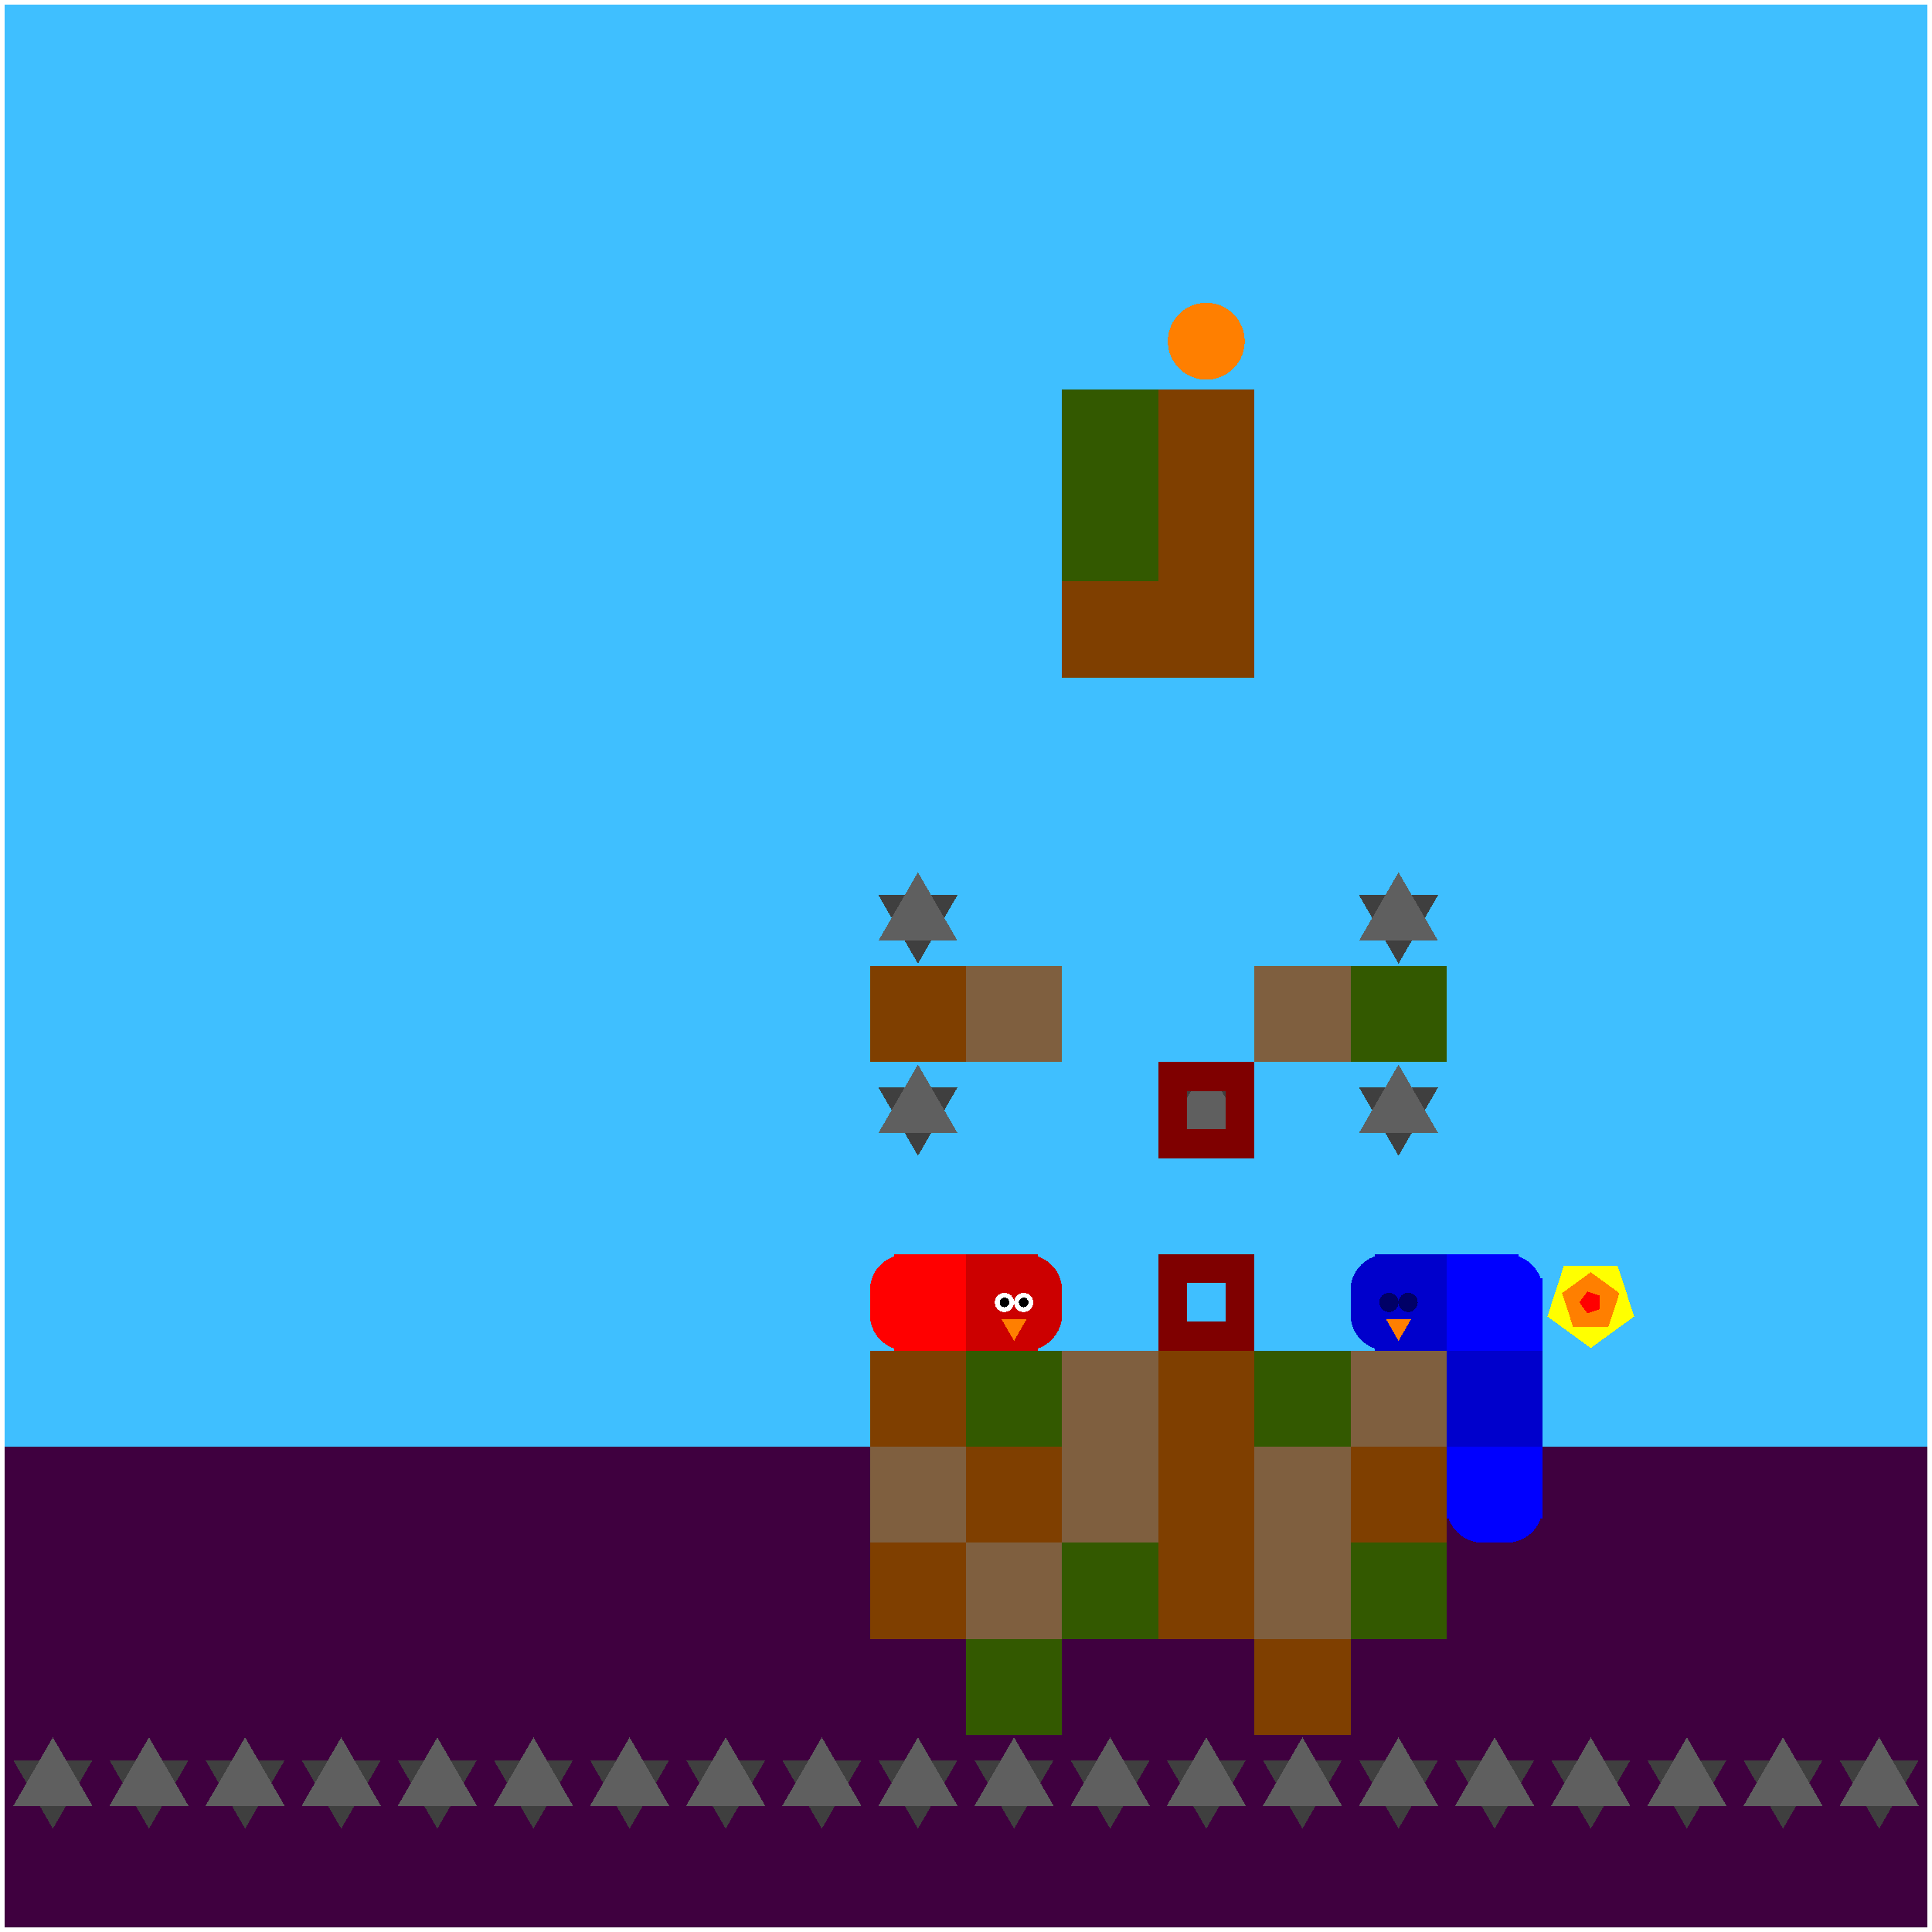
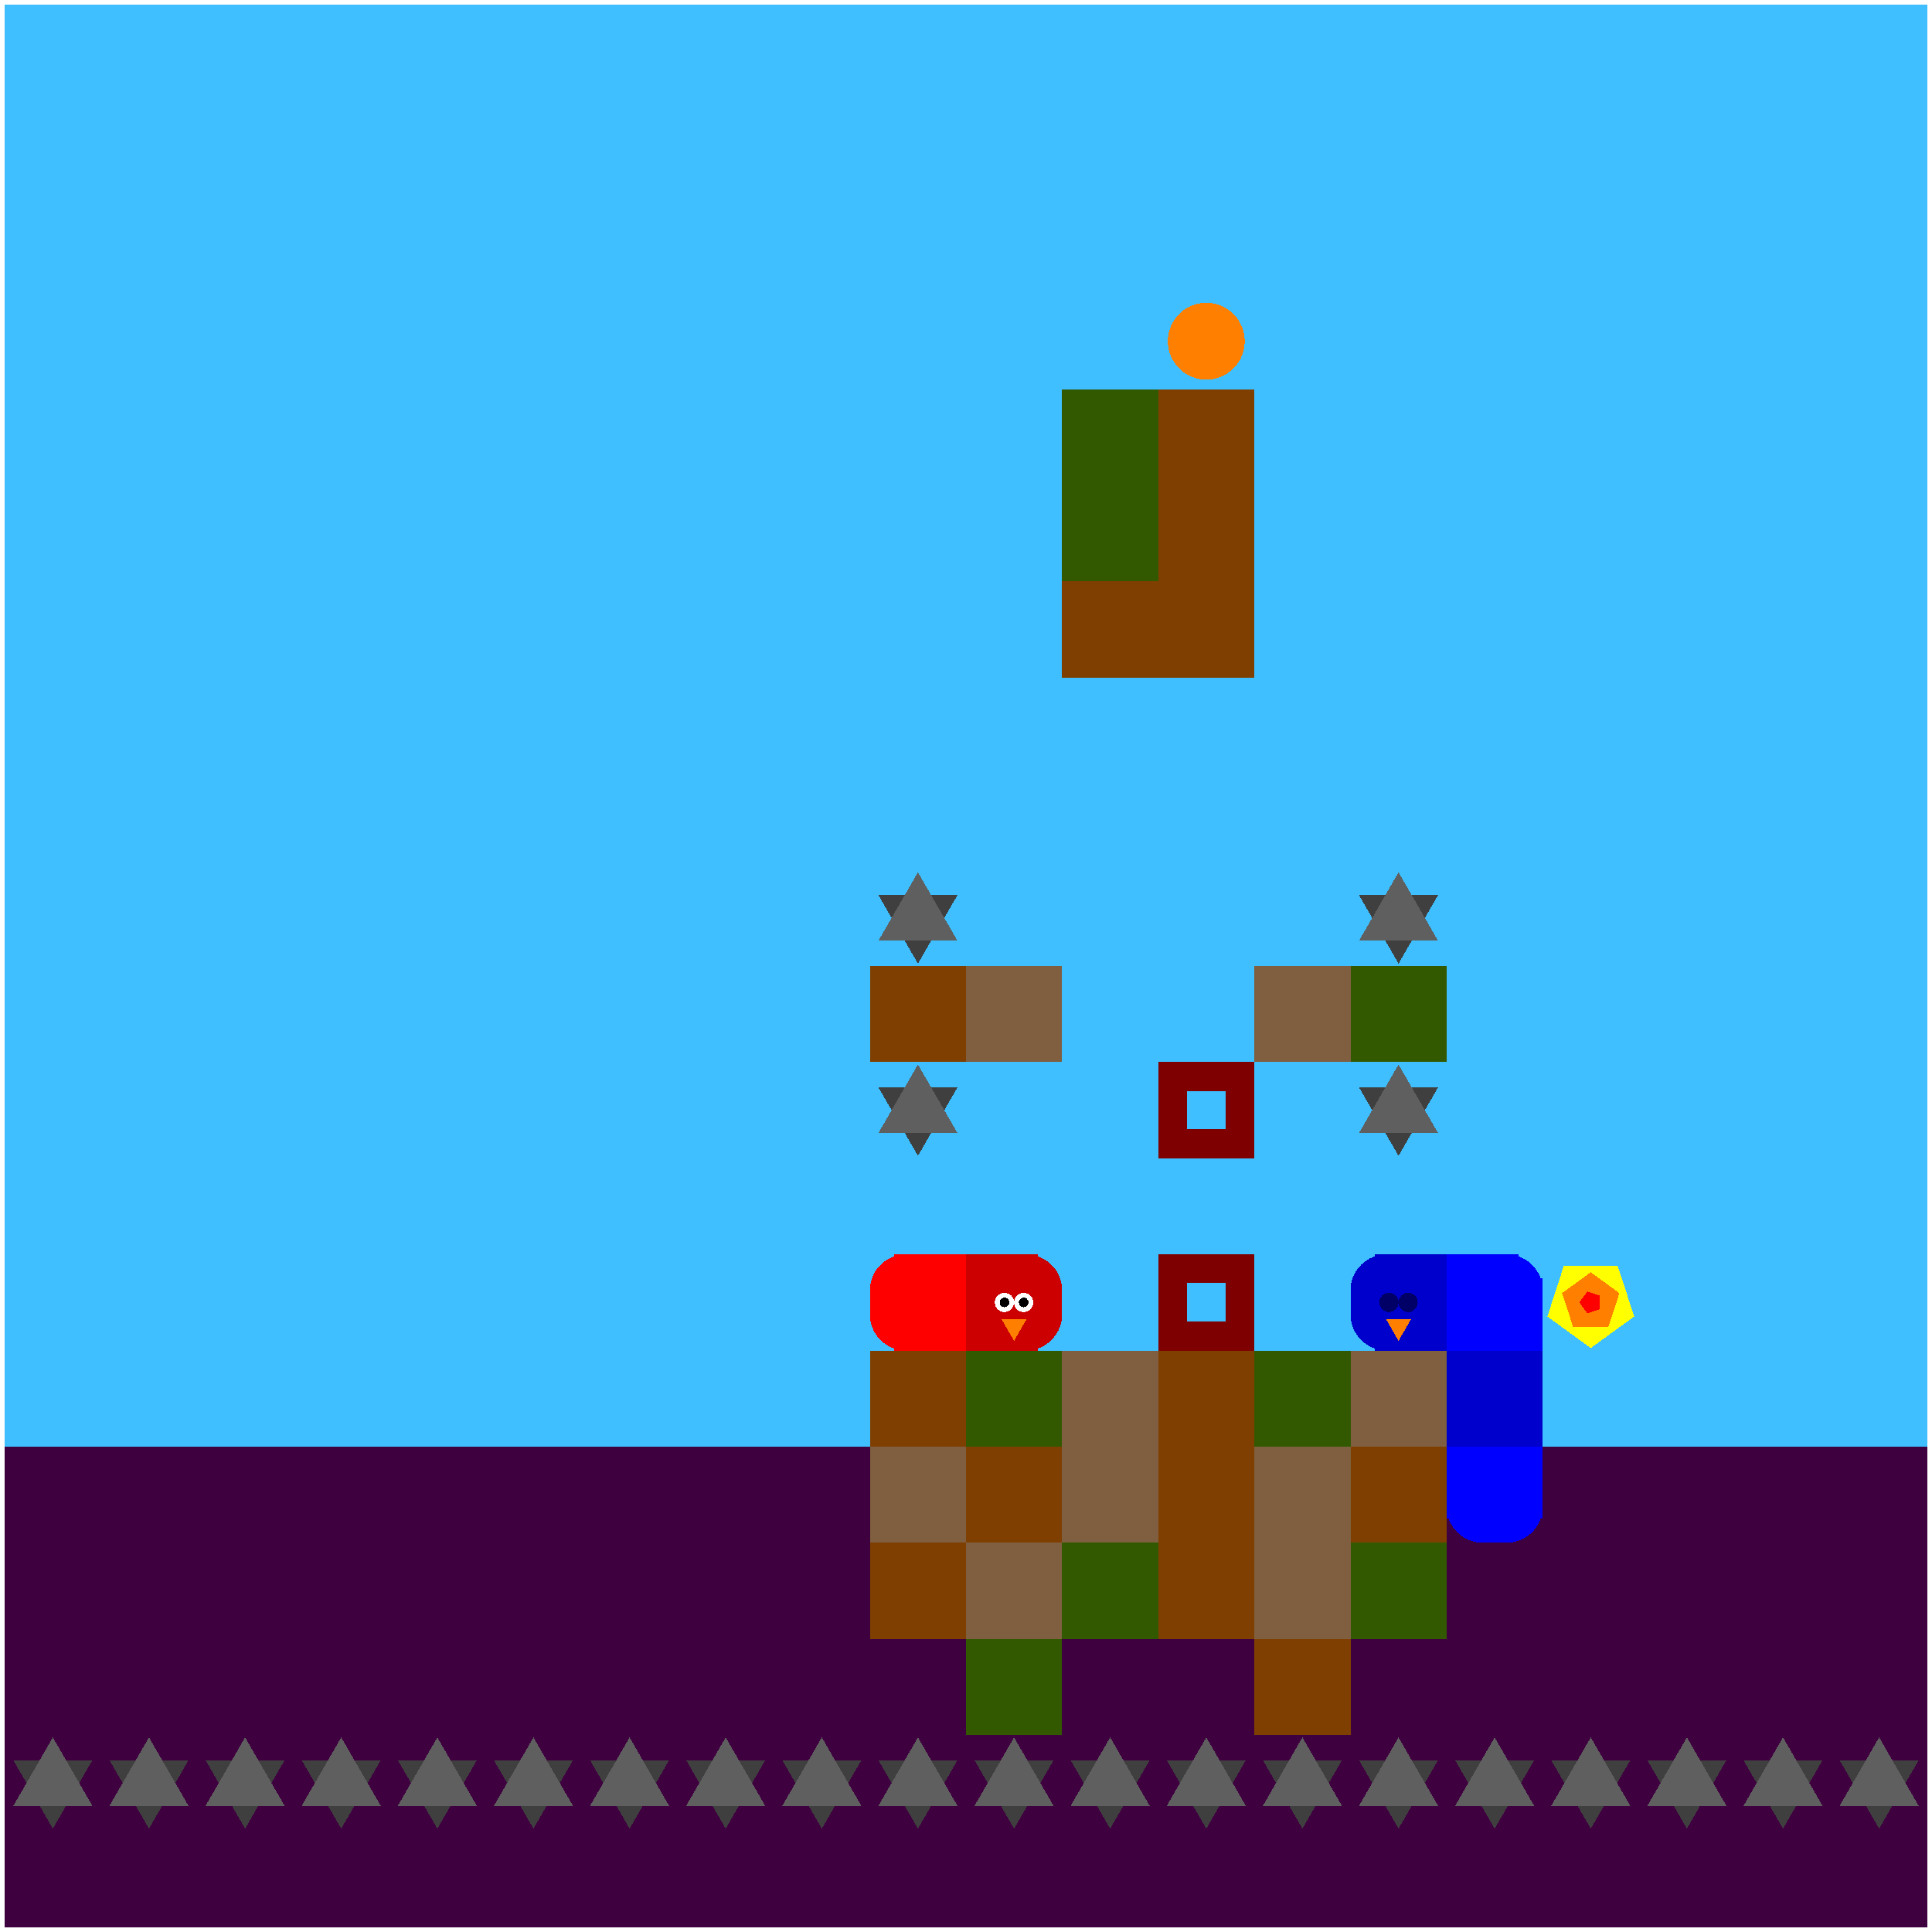
<svg xmlns="http://www.w3.org/2000/svg" version="1.1" width="403" height="403" viewBox="-1 -1 402 402" preserveAspectRatio="none" shape-rendering="crispEdges">
  <rect x="0" y="0" width="400" height="300" style="fill:rgb(63,191,255);" />
  <rect x="0" y="300" width="400" height="100" style="fill:rgb(63,0,63);" />
  <polygon points="10,379.5 18.227,365.25 1.773,365.25 10,379.5 " style="fill:rgb(63,63,63)" />
  <polygon points="18.227,374.75 10,360.5 1.773,374.75 18.227,374.75 " style="fill:rgb(95,95,95)" />
  <polygon points="30,379.5 38.227,365.25 21.773,365.25 30,379.5 " style="fill:rgb(63,63,63)" />
  <polygon points="38.227,374.75 30,360.5 21.773,374.75 38.227,374.75 " style="fill:rgb(95,95,95)" />
  <polygon points="50,379.5 58.227,365.25 41.773,365.25 50,379.5 " style="fill:rgb(63,63,63)" />
  <polygon points="58.227,374.75 50,360.5 41.773,374.75 58.227,374.75 " style="fill:rgb(95,95,95)" />
  <polygon points="70,379.5 78.227,365.25 61.773,365.25 70,379.5 " style="fill:rgb(63,63,63)" />
  <polygon points="78.227,374.75 70,360.5 61.773,374.75 78.227,374.75 " style="fill:rgb(95,95,95)" />
  <polygon points="90,379.5 98.227,365.25 81.773,365.25 90,379.5 " style="fill:rgb(63,63,63)" />
  <polygon points="98.227,374.75 90,360.5 81.773,374.75 98.227,374.75 " style="fill:rgb(95,95,95)" />
  <polygon points="110,379.5 118.227,365.25 101.773,365.25 110,379.5 " style="fill:rgb(63,63,63)" />
  <polygon points="118.227,374.75 110,360.5 101.773,374.75 118.227,374.75 " style="fill:rgb(95,95,95)" />
  <polygon points="130,379.5 138.227,365.25 121.773,365.25 130,379.5 " style="fill:rgb(63,63,63)" />
  <polygon points="138.227,374.75 130,360.5 121.773,374.75 138.227,374.75 " style="fill:rgb(95,95,95)" />
  <polygon points="150,379.5 158.227,365.25 141.773,365.25 150,379.5 " style="fill:rgb(63,63,63)" />
  <polygon points="158.227,374.75 150,360.5 141.773,374.75 158.227,374.75 " style="fill:rgb(95,95,95)" />
  <polygon points="170,379.5 178.227,365.25 161.773,365.25 170,379.5 " style="fill:rgb(63,63,63)" />
  <polygon points="178.227,374.75 170,360.5 161.773,374.75 178.227,374.75 " style="fill:rgb(95,95,95)" />
  <polygon points="190,199.5 198.227,185.25 181.773,185.25 190,199.5 " style="fill:rgb(63,63,63)" />
  <polygon points="198.227,194.75 190,180.5 181.773,194.75 198.227,194.75 " style="fill:rgb(95,95,95)" />
  <rect x="180" y="200" width="20" height="20" style="fill:rgb(127,63,0);" />
  <polygon points="190,239.5 198.227,225.25 181.773,225.25 190,239.5 " style="fill:rgb(63,63,63)" />
  <polygon points="198.227,234.75 190,220.5 181.773,234.75 198.227,234.75 " style="fill:rgb(95,95,95)" />
  <rect x="180" y="280" width="20" height="20" style="fill:rgb(127,63,0);" />
  <rect x="180" y="300" width="20" height="20" style="fill:rgb(127,95,63);" />
  <rect x="180" y="320" width="20" height="20" style="fill:rgb(127,63,0);" />
  <polygon points="190,379.5 198.227,365.25 181.773,365.25 190,379.5 " style="fill:rgb(63,63,63)" />
  <polygon points="198.227,374.75 190,360.5 181.773,374.75 198.227,374.75 " style="fill:rgb(95,95,95)" />
  <rect x="200" y="200" width="20" height="20" style="fill:rgb(127,95,63);" />
  <rect x="200" y="280" width="20" height="20" style="fill:rgb(51,89,0);" />
  <rect x="200" y="300" width="20" height="20" style="fill:rgb(127,63,0);" />
  <rect x="200" y="320" width="20" height="20" style="fill:rgb(127,95,63);" />
  <rect x="200" y="340" width="20" height="20" style="fill:rgb(51,89,0);" />
  <polygon points="210,379.5 218.227,365.25 201.773,365.25 210,379.5 " style="fill:rgb(63,63,63)" />
  <polygon points="218.227,374.75 210,360.5 201.773,374.75 218.227,374.75 " style="fill:rgb(95,95,95)" />
  <g style="fill:rgb(51,89,0);">
    <rect x="220" y="80" width="20" height="20" />
    <rect x="220" y="100" width="20" height="20" />
  </g>
  <rect x="220" y="120" width="20" height="20" style="fill:rgb(127,63,0);" />
  <g style="fill:rgb(127,95,63);">
    <rect x="220" y="280" width="20" height="20" />
    <rect x="220" y="300" width="20" height="20" />
  </g>
  <rect x="220" y="320" width="20" height="20" style="fill:rgb(51,89,0);" />
  <polygon points="230,379.5 238.227,365.25 221.773,365.25 230,379.5 " style="fill:rgb(63,63,63)" />
  <polygon points="238.227,374.75 230,360.5 221.773,374.75 238.227,374.75 " style="fill:rgb(95,95,95)" />
  <g style="fill:rgb(127,63,0);">
    <rect x="240" y="80" width="20" height="20" />
    <rect x="240" y="100" width="20" height="20" />
    <rect x="240" y="120" width="20" height="20" />
-   </g>
-   <polygon points="250,239.5 258.227,225.25 241.773,225.25 250,239.5 " style="fill:rgb(63,63,63)" />
-   <polygon points="258.227,234.75 250,220.5 241.773,234.75 258.227,234.75 " style="fill:rgb(95,95,95)" />
-   <g style="fill:rgb(127,63,0);">
    <rect x="240" y="280" width="20" height="20" />
    <rect x="240" y="300" width="20" height="20" />
    <rect x="240" y="320" width="20" height="20" />
  </g>
  <polygon points="250,379.5 258.227,365.25 241.773,365.25 250,379.5 " style="fill:rgb(63,63,63)" />
  <polygon points="258.227,374.75 250,360.5 241.773,374.75 258.227,374.75 " style="fill:rgb(95,95,95)" />
  <rect x="260" y="200" width="20" height="20" style="fill:rgb(127,95,63);" />
  <rect x="260" y="280" width="20" height="20" style="fill:rgb(51,89,0);" />
  <g style="fill:rgb(127,95,63);">
    <rect x="260" y="300" width="20" height="20" />
    <rect x="260" y="320" width="20" height="20" />
  </g>
  <rect x="260" y="340" width="20" height="20" style="fill:rgb(127,63,0);" />
  <polygon points="270,379.5 278.227,365.25 261.773,365.25 270,379.5 " style="fill:rgb(63,63,63)" />
  <polygon points="278.227,374.75 270,360.5 261.773,374.75 278.227,374.75 " style="fill:rgb(95,95,95)" />
  <polygon points="290,199.5 298.227,185.25 281.773,185.25 290,199.5 " style="fill:rgb(63,63,63)" />
  <polygon points="298.227,194.75 290,180.5 281.773,194.75 298.227,194.75 " style="fill:rgb(95,95,95)" />
  <rect x="280" y="200" width="20" height="20" style="fill:rgb(51,89,0);" />
  <polygon points="290,239.5 298.227,225.25 281.773,225.25 290,239.5 " style="fill:rgb(63,63,63)" />
  <polygon points="298.227,234.75 290,220.5 281.773,234.75 298.227,234.75 " style="fill:rgb(95,95,95)" />
  <rect x="280" y="280" width="20" height="20" style="fill:rgb(127,95,63);" />
  <rect x="280" y="300" width="20" height="20" style="fill:rgb(127,63,0);" />
  <rect x="280" y="320" width="20" height="20" style="fill:rgb(51,89,0);" />
  <polygon points="290,379.5 298.227,365.25 281.773,365.25 290,379.5 " style="fill:rgb(63,63,63)" />
  <polygon points="298.227,374.75 290,360.5 281.773,374.75 298.227,374.75 " style="fill:rgb(95,95,95)" />
  <polygon points="310,379.5 318.227,365.25 301.773,365.25 310,379.5 " style="fill:rgb(63,63,63)" />
  <polygon points="318.227,374.75 310,360.5 301.773,374.75 318.227,374.75 " style="fill:rgb(95,95,95)" />
  <polygon points="330,279.5 339.035,272.936 335.584,262.314 324.416,262.314 320.965,272.936 330,279.5 " style="fill:rgb(255,255,0)" />
  <polygon points="333.685,275.073 335.963,268.062 330,263.73 324.037,268.062 326.315,275.073 333.685,275.073 " style="fill:rgb(255,127,0)" />
  <polygon points="331.921,271.396 331.921,268.604 329.266,267.741 327.625,270 329.266,272.259 331.921,271.396 " style="fill:rgb(255,0,0)" />
  <polygon points="330,379.5 338.227,365.25 321.773,365.25 330,379.5 " style="fill:rgb(63,63,63)" />
  <polygon points="338.227,374.75 330,360.5 321.773,374.75 338.227,374.75 " style="fill:rgb(95,95,95)" />
  <polygon points="350,379.5 358.227,365.25 341.773,365.25 350,379.5 " style="fill:rgb(63,63,63)" />
  <polygon points="358.227,374.75 350,360.5 341.773,374.75 358.227,374.75 " style="fill:rgb(95,95,95)" />
  <polygon points="370,379.5 378.227,365.25 361.773,365.25 370,379.5 " style="fill:rgb(63,63,63)" />
  <polygon points="378.227,374.75 370,360.5 361.773,374.75 378.227,374.75 " style="fill:rgb(95,95,95)" />
  <polygon points="390,379.5 398.227,365.25 381.773,365.25 390,379.5 " style="fill:rgb(63,63,63)" />
  <polygon points="398.227,374.75 390,360.5 381.773,374.75 398.227,374.75 " style="fill:rgb(95,95,95)" />
  <g style="fill:rgb(204,0,0);">
    <rect x="200" y="267.5" width="20" height="5" />
    <rect x="207.5" y="260" width="5" height="20" />
    <rect x="200" y="260" width="15" height="15" />
    <rect x="200" y="265" width="15" height="15" />
  </g>
  <circle cx="212.5" cy="267.5" r="7.5" style="fill:rgb(204,0,0);stroke-width:1" />
  <circle cx="212.5" cy="272.5" r="7.5" style="fill:rgb(204,0,0);stroke-width:1" />
  <circle cx="212" cy="270" r="2" style="fill:rgb(255,255,255);stroke-width:1" />
  <circle cx="212" cy="270" r="1" style="fill:rgb(0,0,0);stroke-width:1" />
  <circle cx="208" cy="270" r="2" style="fill:rgb(255,255,255);stroke-width:1" />
  <circle cx="208" cy="270" r="1" style="fill:rgb(0,0,0);stroke-width:1" />
  <polygon points="207.402,273.5 210,278 212.598,273.5 207.402,273.5 " style="fill:rgb(255,127,0)" />
  <g style="fill:rgb(255,0,0);">
    <rect x="180" y="267.5" width="20" height="5" />
    <rect x="187.5" y="260" width="5" height="20" />
  </g>
  <circle cx="187.5" cy="267.5" r="7.5" style="fill:rgb(255,0,0);stroke-width:1" />
  <circle cx="187.5" cy="272.5" r="7.5" style="fill:rgb(255,0,0);stroke-width:1" />
  <g style="fill:rgb(255,0,0);">
    <rect x="185" y="260" width="15" height="15" />
    <rect x="185" y="265" width="15" height="15" />
  </g>
  <g style="fill:rgb(0,0,204);">
    <rect x="280" y="267.5" width="20" height="5" />
    <rect x="287.5" y="260" width="5" height="20" />
  </g>
  <circle cx="287.5" cy="267.5" r="7.5" style="fill:rgb(0,0,204);stroke-width:1" />
  <circle cx="287.5" cy="272.5" r="7.5" style="fill:rgb(0,0,204);stroke-width:1" />
  <g style="fill:rgb(0,0,204);">
    <rect x="285" y="260" width="15" height="15" />
    <rect x="285" y="265" width="15" height="15" />
  </g>
  <circle cx="292" cy="270" r="2" style="fill:rgb(0,0,102);stroke-width:1" />
  <circle cx="288" cy="270" r="2" style="fill:rgb(0,0,102);stroke-width:1" />
  <polygon points="287.402,273.5 290,278 292.598,273.5 287.402,273.5 " style="fill:rgb(255,127,0)" />
  <g style="fill:rgb(0,0,255);">
    <rect x="300" y="267.5" width="20" height="5" />
    <rect x="307.5" y="260" width="5" height="20" />
    <rect x="300" y="260" width="15" height="15" />
    <rect x="300" y="265" width="15" height="15" />
  </g>
  <circle cx="312.5" cy="267.5" r="7.5" style="fill:rgb(0,0,255);stroke-width:1" />
  <rect x="305" y="265" width="15" height="15" style="fill:rgb(0,0,255);" />
  <g style="fill:rgb(0,0,204);">
    <rect x="300" y="287.5" width="20" height="5" />
    <rect x="307.5" y="280" width="5" height="20" />
    <rect x="300" y="280" width="15" height="15" />
    <rect x="300" y="285" width="15" height="15" />
    <rect x="305" y="280" width="15" height="15" />
    <rect x="305" y="285" width="15" height="15" />
  </g>
  <g style="fill:rgb(0,0,255);">
    <rect x="300" y="307.5" width="20" height="5" />
    <rect x="307.5" y="300" width="5" height="20" />
    <rect x="300" y="300" width="15" height="15" />
  </g>
  <circle cx="307.5" cy="312.5" r="7.5" style="fill:rgb(0,0,255);stroke-width:1" />
  <rect x="305" y="300" width="15" height="15" style="fill:rgb(0,0,255);" />
  <circle cx="312.5" cy="312.5" r="7.5" style="fill:rgb(0,0,255);stroke-width:1" />
  <rect x="243" y="223" width="14" height="14" style="fill:none;stroke:rgb(127,0,0);stroke-width:6" />
  <rect x="243" y="263" width="14" height="14" style="fill:none;stroke:rgb(127,0,0);stroke-width:6" />
  <circle cx="250" cy="70" r="8" style="fill:rgb(255,127,0);stroke-width:1" />
  <path d="M 250 230 L 250 270 " stroke="rgb(102,0,0)" stroke-width="0.015" fill="none" />
</svg>
